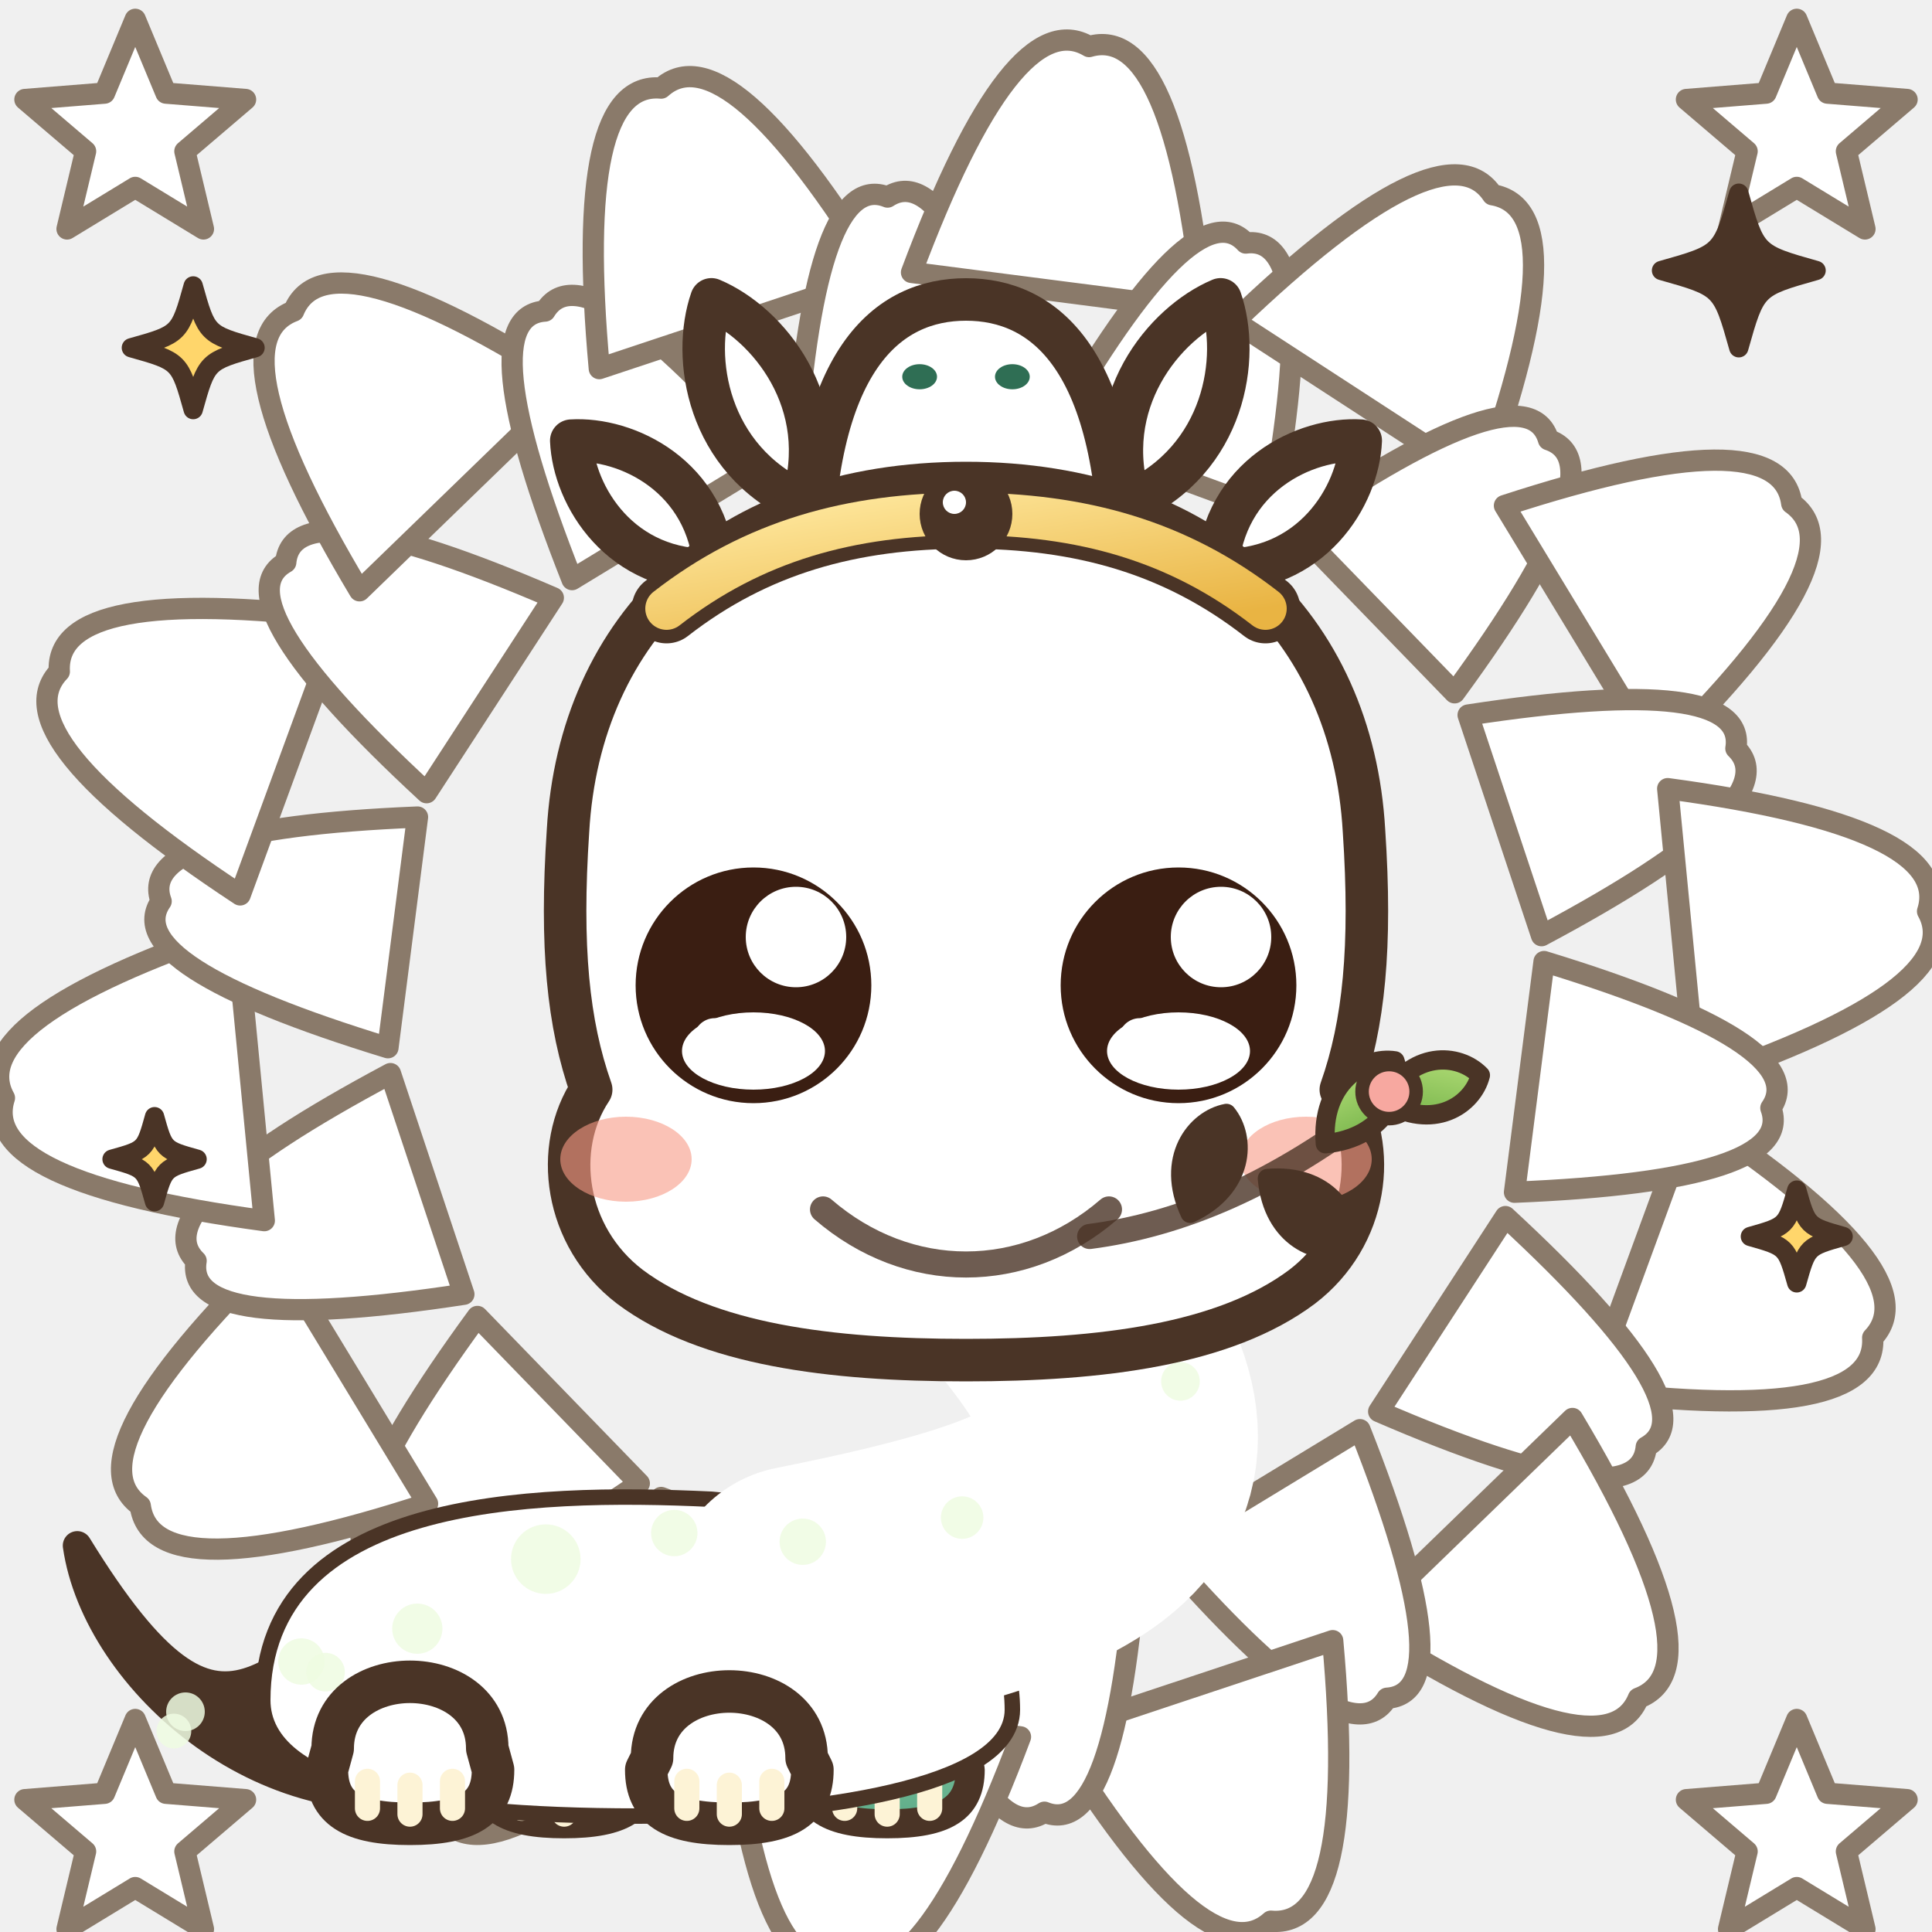
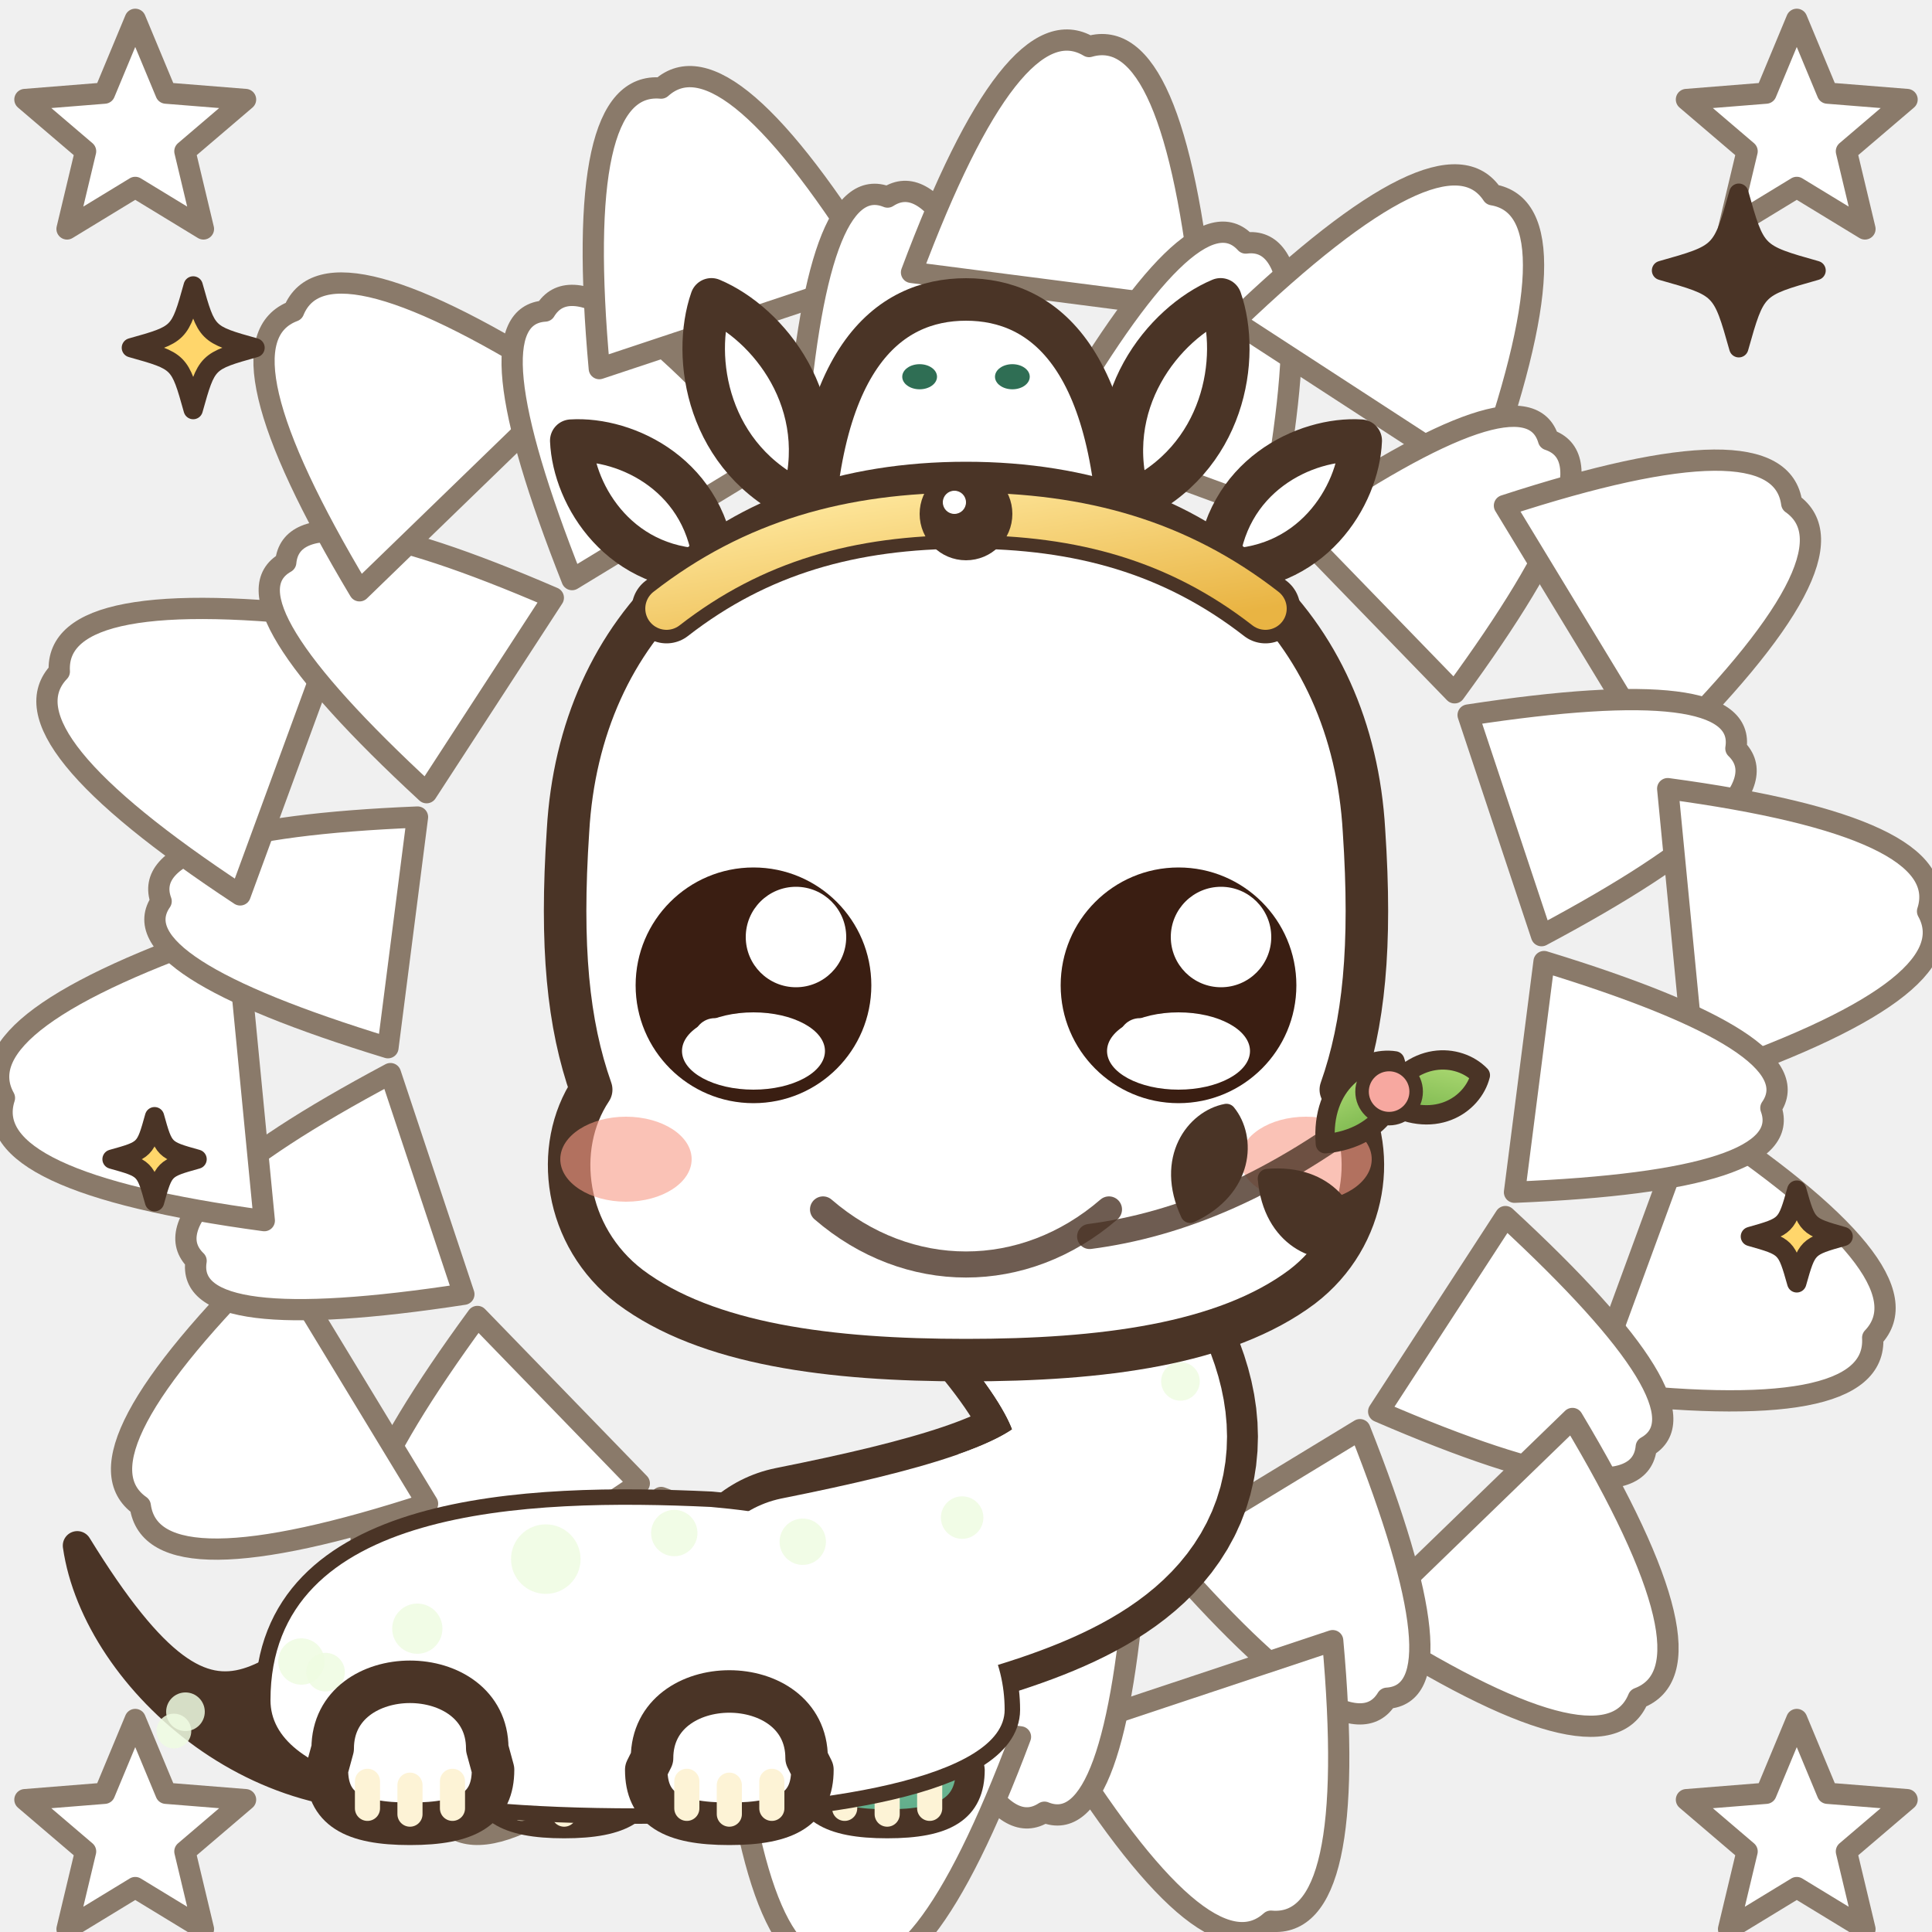
<svg xmlns="http://www.w3.org/2000/svg" viewBox="0 0 100 100" class="drawing" data-page="big-stretch">
  <g class="backdrop" stroke="#8a7a6a" stroke-width="1.1" stroke-linejoin="round">
    <path d="M87.57 57.68Q100.10 65.93 96.93 69.24Q97.20 73.81 82.32 71.99Z" fill="#ffffff" data-kind="fill" data-r="0" />
    <path d="M77.92 62.97Q88.70 72.93 85.21 74.89Q84.83 78.88 71.36 73.06Z" fill="#ffffff" data-kind="fill" data-r="1" />
    <path d="M81.39 73.42Q89.09 86.29 84.80 87.90Q83.07 92.13 70.44 84.03Z" fill="#ffffff" data-kind="fill" data-r="2" />
    <path d="M70.39 74.00Q75.79 87.65 71.79 87.90Q69.72 91.33 60.11 80.25Z" fill="#ffffff" data-kind="fill" data-r="3" />
    <path d="M68.98 84.92Q70.34 99.86 65.78 99.44Q62.38 102.51 54.52 89.73Z" fill="#ffffff" data-kind="fill" data-r="4" />
    <path d="M58.83 80.67Q57.77 95.31 54.06 93.80Q50.70 95.99 46.85 81.83Z" fill="#ffffff" data-kind="fill" data-r="5" />
    <path d="M52.82 89.90Q47.56 103.94 43.63 101.59Q39.24 102.87 37.70 87.95Z" fill="#ffffff" data-kind="fill" data-r="6" />
    <path d="M45.51 81.66Q38.21 94.39 35.52 91.42Q31.54 91.94 34.22 77.51Z" fill="#d9d2c4" />
    <path d="M36.10 87.37Q25.27 97.74 22.75 93.92Q18.23 93.17 23.32 79.06Z" fill="#d9d2c4" />
    <path d="M33.09 76.78Q20.98 85.08 19.85 81.24Q16.04 79.98 24.71 68.14Z" fill="#ffffff" data-kind="fill" data-r="7" />
    <path d="M22.13 77.83Q7.87 82.48 7.26 77.94Q3.52 75.31 14.22 64.80Z" fill="#ffffff" data-kind="fill" data-r="8" />
    <path d="M24.01 66.99Q9.51 69.21 10.15 65.26Q7.26 62.47 20.21 55.57Z" fill="#ffffff" data-kind="fill" data-r="9" />
    <path d="M13.68 63.18Q-1.18 61.18 0.23 56.83Q-1.99 52.83 12.21 48.01Z" fill="#ffffff" data-kind="fill" data-r="10" />
    <path d="M20.08 54.23Q6.05 49.94 8.34 46.65Q6.95 42.89 21.61 42.29Z" fill="#ffffff" data-kind="fill" data-r="11" />
    <path d="M12.43 46.32Q-0.10 38.07 3.07 34.76Q2.80 30.19 17.68 32.01Z" fill="#ffffff" data-kind="fill" data-r="12" />
    <path d="M22.08 41.03Q11.30 31.07 14.79 29.11Q15.17 25.12 28.64 30.94Z" fill="#ffffff" data-kind="fill" data-r="13" />
    <path d="M18.61 30.58Q10.91 17.71 15.20 16.10Q16.93 11.87 29.56 19.97Z" fill="#ffffff" data-kind="fill" data-r="14" />
    <path d="M29.61 30.00Q24.21 16.35 28.21 16.10Q30.28 12.67 39.89 23.75Z" fill="#ffffff" data-kind="fill" data-r="15" />
    <path d="M31.02 19.08Q29.66 4.14 34.22 4.56Q37.62 1.49 45.48 14.27Z" fill="#ffffff" data-kind="fill" data-r="16" />
    <path d="M41.17 23.33Q42.23 8.69 45.94 10.20Q49.30 8.01 53.15 22.17Z" fill="#ffffff" data-kind="fill" data-r="17" />
    <path d="M47.18 14.10Q52.44 0.06 56.37 2.41Q60.76 1.13 62.30 16.05Z" fill="#ffffff" data-kind="fill" data-r="18" />
    <path d="M54.49 22.34Q61.79 9.61 64.48 12.58Q68.46 12.06 65.78 26.49Z" fill="#ffffff" data-kind="fill" data-r="19" />
    <path d="M63.90 16.63Q74.73 6.26 77.25 10.08Q81.77 10.83 76.68 24.94Z" fill="#ffffff" data-kind="fill" data-r="20" />
    <path d="M66.91 27.22Q79.02 18.92 80.15 22.76Q83.96 24.02 75.29 35.86Z" fill="#ffffff" data-kind="fill" data-r="21" />
    <path d="M77.87 26.17Q92.13 21.52 92.74 26.06Q96.48 28.69 85.78 39.20Z" fill="#ffffff" data-kind="fill" data-r="22" />
    <path d="M75.99 37.01Q90.49 34.79 89.85 38.74Q92.74 41.53 79.79 48.43Z" fill="#ffffff" data-kind="fill" data-r="23" />
    <path d="M86.32 40.82Q101.18 42.82 99.77 47.17Q101.99 51.17 87.79 55.99Z" fill="#ffffff" data-kind="fill" data-r="24" />
    <path d="M79.92 49.77Q93.95 54.06 91.66 57.35Q93.05 61.11 78.39 61.71Z" fill="#ffffff" data-kind="fill" data-r="25" />
    <path d="M7.00 1.00L8.59 4.82L12.71 5.15L9.57 7.83L10.53 11.85L7.00 9.70L3.47 11.85L4.43 7.83L1.29 5.15L5.41 4.82Z" fill="#ffffff" data-kind="fill" data-r="26" />
    <path d="M93.00 1.00L94.59 4.82L98.71 5.15L95.57 7.83L96.53 11.85L93.00 9.70L89.47 11.85L90.43 7.83L87.29 5.15L91.41 4.82Z" fill="#ffffff" data-kind="fill" data-r="27" />
    <path d="M7.00 89.00L8.59 92.82L12.71 93.15L9.57 95.83L10.53 99.85L7.00 97.70L3.47 99.85L4.43 95.83L1.29 93.15L5.41 92.82Z" fill="#ffffff" data-kind="fill" data-r="28" />
    <path d="M93.00 89.00L94.59 92.82L98.71 93.15L95.57 95.83L96.53 99.85L93.00 97.70L89.47 99.85L90.43 95.83L87.29 93.15L91.41 92.82Z" fill="#ffffff" data-kind="fill" data-r="29" />
  </g>
  <defs>
    <linearGradient id="stretch-f5-s" gradientUnits="userSpaceOnUse" x1="20" y1="25" x2="80" y2="95">
      <stop offset="0" stop-color="#cdf2d2" />
      <stop offset="1" stop-color="#6cc29c" />
    </linearGradient>
    <linearGradient id="stretch-f5-far" x1="0" y1="0" x2="0" y2="1">
      <stop offset="0" stop-color="#8ccfa9" />
      <stop offset="1" stop-color="#5eab88" />
    </linearGradient>
    <linearGradient id="stretch-f5-gold" x1="0" y1="0" x2="1" y2="1">
      <stop offset="0" stop-color="#ffe9a0" />
      <stop offset="1" stop-color="#e9b443" />
    </linearGradient>
    <linearGradient id="stretch-f5-leaf" x1="0" y1="0" x2="1" y2="1">
      <stop offset="0" stop-color="#b9e27c" />
      <stop offset="1" stop-color="#6fae45" />
    </linearGradient>
    <mask id="stretch-f5-nm" maskUnits="userSpaceOnUse" x="0" y="0" width="100" height="100">
      <path d="M41.55 82.95C56.55 79.95 62.75 77 54 66.5S50 61 50 59" fill="none" stroke="#fff" stroke-width="11" stroke-linejoin="round" stroke-linecap="round" />
    </mask>
  </defs>
  <g stroke-linejoin="round" stroke-linecap="round">
    <path d="M25.2 90C25.2 85.4 33.2 85.4 33.2 90L33.5 91.6C33.5 93.6 32.2 94.4 29.2 94.4S24.9 93.6 24.9 91.6Z" fill="url(#stretch-f5-far)" stroke="#4a3426" stroke-width="1.5" />
    <path d="M27 93.6v-1.4M29.2 93.9v-1.5M31.4 93.6v-1.4" stroke="#fdf3d6" stroke-width="1.3" />
    <path d="M41.92 90C41.92 85.4 49.92 85.4 49.92 90L50.22 91.6C50.22 93.6 48.92 94.4 45.92 94.4S41.62 93.6 41.62 91.6Z" fill="url(#stretch-f5-far)" stroke="#4a3426" stroke-width="1.5" />
    <path d="M43.72 93.6v-1.4M45.92 93.9v-1.5M48.12 93.6v-1.4" stroke="#fdf3d6" stroke-width="1.3" />
    <path d="M21.6 82.05C13.6 85.2 12 93 4 80C5 87 14 95 23.6 92.5Z" fill="#4a3426" stroke="#4a3426" stroke-width="1.5" />
    <path d="M14 88C14 78 27.3 77.55 36.8 78C47.25 78.9 52 83.4 52 88.5C52 92 42.5 93.6 33 93.6C21.6 93.6 14 92 14 88Z" fill="url(#stretch-f5-s)" stroke="#4a3426" stroke-width="1.6" />
-     <path d="M41.55 82.95C56.55 79.95 62.75 77 54 66.5S50 61 50 59" fill="none" stroke="#ffffff" stroke-width="14.2" data-kind="stroke" data-r="30" />
-     <path d="M14 88C14 78 27.3 77.55 36.8 78C47.25 78.9 52 83.4 52 88.5C52 92 42.5 93.6 33 93.6C21.6 93.6 14 92 14 88Z" fill="#ffffff" data-kind="fill" data-r="31" />
-     <path d="M41.55 82.95C56.55 79.95 62.75 77 54 66.5S50 61 50 59" fill="none" stroke="#ffffff" stroke-width="11" data-kind="stroke" data-r="32" />
+     <path d="M41.55 82.95C56.55 79.95 62.75 77 54 66.5S50 61 50 59" fill="none" stroke="#4a3426" stroke-width="14.2" />
+     <path d="M14 88C14 78 27.3 77.55 36.8 78C47.25 78.9 52 83.4 52 88.5C52 92 42.5 93.6 33 93.6C21.6 93.6 14 92 14 88Z" fill="#ffffff" data-kind="fill" data-r="30" />
+     <path d="M41.55 82.95C56.55 79.95 62.75 77 54 66.5S50 61 50 59" fill="none" stroke="#ffffff" stroke-width="11" data-kind="stroke" data-r="31" />
    <g mask="url(#stretch-f5-nm)">
-       <path d="M41.55 82.95C56.55 79.95 62.75 77 54 66.5S50 61 50 59" transform="translate(-4.62 3.74)" fill="none" stroke="#ffffff" stroke-width="5.5" data-kind="stroke" data-r="33" />
+       <path d="M41.55 82.95C56.55 79.95 62.75 77 54 66.5S50 61 50 59" transform="translate(-4.62 3.74)" fill="none" stroke="#ffffff" stroke-width="5.5" data-kind="stroke" data-r="32" />
    </g>
-     <path d="M21.6 89C29.2 86.5 44.4 86 50.1 89.5C46.3 93.4 25.4 93.6 21.6 89Z" fill="#ffffff" data-kind="fill" data-r="34" />
+     <path d="M21.6 89C29.2 86.5 44.4 86 50.1 89.5C46.3 93.4 25.4 93.6 21.6 89Z" fill="#ffffff" data-kind="fill" data-r="33" />
    <circle cx="28.25" cy="80.7" r="1.8" fill="#effbe2" opacity=".85" />
    <circle cx="21.6" cy="84.3" r="1.3" fill="#effbe2" opacity=".85" />
    <circle cx="34.9" cy="79.35" r="1.2" fill="#effbe2" opacity=".85" />
    <circle cx="15.6" cy="86" r="1.2" fill="#effbe2" opacity=".85" />
    <circle cx="49.8" cy="78.55" r="1.1" fill="#effbe2" opacity=".85" />
    <circle cx="9.6" cy="88.6" r="1" fill="#effbe2" opacity=".85" />
    <circle cx="41.55" cy="79.8" r="1.2" fill="#effbe2" opacity=".85" />
    <circle cx="16.85" cy="86.55" r="1" fill="#effbe2" opacity=".85" />
    <circle cx="9" cy="89.6" r="0.9" fill="#effbe2" opacity=".85" />
    <circle cx="61.1" cy="71.5" r="1" fill="#effbe2" opacity=".85" />
-     <path d="M17.22 90.5C17.22 85.9 25.22 85.9 25.22 90.5L25.52 91.6C25.52 93.6 24.22 94.4 21.22 94.4S16.92 93.6 16.92 91.6Z" fill="#ffffff" stroke="#4a3426" stroke-width="2.2" data-kind="fill" data-r="35" stroke-linejoin="round" />
+     <path d="M17.22 90.5C17.22 85.9 25.22 85.9 25.22 90.5L25.52 91.6C25.52 93.6 24.22 94.4 21.22 94.4S16.92 93.6 16.92 91.6Z" fill="#ffffff" stroke="#4a3426" stroke-width="2.2" data-kind="fill" data-r="34" stroke-linejoin="round" />
    <path d="M19.02 93.6v-1.4M21.22 93.9v-1.5M23.42 93.6v-1.4" stroke="#fdf3d6" stroke-width="1.3" />
-     <path d="M33.75 91C33.75 86.4 41.75 86.4 41.75 91L42.05 91.6C42.05 93.6 40.75 94.4 37.75 94.4S33.45 93.6 33.45 91.6Z" fill="#ffffff" stroke="#4a3426" stroke-width="2.2" data-kind="fill" data-r="36" stroke-linejoin="round" />
+     <path d="M33.75 91C33.75 86.4 41.75 86.4 41.75 91L42.05 91.6C42.05 93.6 40.75 94.4 37.75 94.4S33.45 93.6 33.45 91.6Z" fill="#ffffff" stroke="#4a3426" stroke-width="2.2" data-kind="fill" data-r="35" stroke-linejoin="round" />
    <path d="M35.55 93.6v-1.4M37.75 93.9v-1.5M39.95 93.6v-1.4" stroke="#fdf3d6" stroke-width="1.3" />
-     <path d="M42 30C42 18.5 46 15.5 50 15.5S58 18.5 58 30Z" fill="#ffffff" stroke="#4a3426" stroke-width="2.2" data-kind="fill" data-r="37" stroke-linejoin="round" />
-     <path d="M0 0C-3.4 -3.5 -2.04 -8 0 -10C2.04 -8 3.4 -3.5 0 0Z" transform="translate(37 29.5) rotate(-48)" fill="#ffffff" stroke="#4a3426" stroke-width="2.2" data-kind="fill" data-r="38" stroke-linejoin="round" />
-     <path d="M0 0C-3.4 -3.5 -2.04 -8 0 -10C2.04 -8 3.4 -3.5 0 0Z" transform="translate(63 29.5) rotate(48)" fill="#ffffff" stroke="#4a3426" stroke-width="2.2" data-kind="fill" data-r="39" stroke-linejoin="round" />
-     <path d="M0 0C-3.6 -4.02 -2.16 -9.2 0 -11.5C2.16 -9.2 3.6 -4.02 0 0Z" transform="translate(41.5 26) rotate(-24)" fill="#ffffff" stroke="#4a3426" stroke-width="2.2" data-kind="fill" data-r="40" stroke-linejoin="round" />
-     <path d="M0 0C-3.6 -4.02 -2.16 -9.2 0 -11.5C2.16 -9.2 3.6 -4.02 0 0Z" transform="translate(58.5 26) rotate(24)" fill="#ffffff" stroke="#4a3426" stroke-width="2.2" data-kind="fill" data-r="41" stroke-linejoin="round" />
-     <path d="M50 25C62.5 25 70 32.5 70.6 43 71 49 70.6 53 69.4 56.4 71.4 59.4 70.8 64 67.4 66.6 63.4 69.6 57 70.4 50 70.4S36.6 69.6 32.6 66.6C29.2 64 28.6 59.4 30.6 56.4 29.4 53 29 49 29.4 43 30 32.5 37.5 25 50 25Z" fill="#ffffff" stroke="#4a3426" stroke-width="2.2" data-kind="fill" data-r="42" stroke-linejoin="round" />
-     <path d="M50 57.2C58.6 57.2 66.6 58.4 67.6 62.2 68.4 66 61 69.2 50 69.2S31.6 66 32.4 62.2C33.4 58.4 41.4 57.2 50 57.2Z" fill="#ffffff" data-kind="fill" data-r="43" />
+     <path d="M42 30C42 18.5 46 15.5 50 15.5S58 18.5 58 30Z" fill="#ffffff" stroke="#4a3426" stroke-width="2.2" data-kind="fill" data-r="36" stroke-linejoin="round" />
+     <path d="M0 0C-3.4 -3.5 -2.04 -8 0 -10C2.04 -8 3.4 -3.5 0 0Z" transform="translate(37 29.5) rotate(-48)" fill="#ffffff" stroke="#4a3426" stroke-width="2.2" data-kind="fill" data-r="37" stroke-linejoin="round" />
+     <path d="M0 0C-3.4 -3.5 -2.04 -8 0 -10C2.04 -8 3.4 -3.5 0 0Z" transform="translate(63 29.5) rotate(48)" fill="#ffffff" stroke="#4a3426" stroke-width="2.2" data-kind="fill" data-r="38" stroke-linejoin="round" />
+     <path d="M0 0C-3.6 -4.02 -2.16 -9.2 0 -11.5C2.16 -9.2 3.6 -4.02 0 0Z" transform="translate(41.5 26) rotate(-24)" fill="#ffffff" stroke="#4a3426" stroke-width="2.2" data-kind="fill" data-r="39" stroke-linejoin="round" />
+     <path d="M0 0C-3.6 -4.02 -2.16 -9.2 0 -11.5C2.16 -9.2 3.6 -4.02 0 0Z" transform="translate(58.5 26) rotate(24)" fill="#ffffff" stroke="#4a3426" stroke-width="2.2" data-kind="fill" data-r="40" stroke-linejoin="round" />
+     <path d="M50 25C62.5 25 70 32.5 70.6 43 71 49 70.6 53 69.4 56.4 71.4 59.4 70.8 64 67.4 66.6 63.4 69.6 57 70.4 50 70.4S36.6 69.6 32.6 66.6C29.2 64 28.6 59.4 30.6 56.4 29.4 53 29 49 29.4 43 30 32.5 37.5 25 50 25Z" fill="#ffffff" stroke="#4a3426" stroke-width="2.2" data-kind="fill" data-r="41" stroke-linejoin="round" />
+     <path d="M50 57.2C58.6 57.2 66.6 58.4 67.6 62.2 68.4 66 61 69.2 50 69.2S31.6 66 32.4 62.2C33.4 58.4 41.4 57.2 50 57.2Z" fill="#ffffff" data-kind="fill" data-r="42" />
    <path d="M34.5 31.5C39 28 44 26.6 50 26.6S61 28 65.5 31.5" fill="none" stroke="#4a3426" stroke-width="3.6" />
    <path d="M34.5 31.5C39 28 44 26.6 50 26.6S61 28 65.5 31.5" fill="none" stroke="url(#stretch-f5-gold)" stroke-width="2.2" />
    <circle cx="50" cy="26.6" r="2" fill="#4a3426" stroke="#4a3426" stroke-width=".8" />
    <circle cx="49.4" cy="26" r=".6" fill="#fff" />
    <ellipse cx="47.6" cy="19.5" rx=".9" ry=".65" fill="#2f6e54" />
    <ellipse cx="52.4" cy="19.5" rx=".9" ry=".65" fill="#2f6e54" />
    <circle cx="39" cy="51" r="6.1" fill="#3a1e12" />
-     <ellipse cx="39" cy="54.4" rx="3.7" ry="2" fill="#ffffff" data-kind="fill" data-r="44" />
+     <ellipse cx="39" cy="54.4" rx="3.7" ry="2" fill="#ffffff" data-kind="fill" data-r="43" />
    <circle cx="41.2" cy="48.5" r="2.6" fill="#fff" />
    <circle cx="37" cy="53.8" r="1.1" fill="#fff" />
    <circle cx="61" cy="51" r="6.1" fill="#3a1e12" />
-     <ellipse cx="61" cy="54.4" rx="3.7" ry="2" fill="#ffffff" data-kind="fill" data-r="44" />
+     <ellipse cx="61" cy="54.4" rx="3.7" ry="2" fill="#ffffff" data-kind="fill" data-r="43" />
    <circle cx="63.2" cy="48.5" r="2.6" fill="#fff" />
    <circle cx="59" cy="53.8" r="1.1" fill="#fff" />
    <ellipse cx="32.4" cy="60" rx="3.4" ry="2.2" fill="#f79a86" opacity=".6" />
    <ellipse cx="67.6" cy="60" rx="3.4" ry="2.2" fill="#f79a86" opacity=".6" />
    <path d="M42.6 62.6c4.4 3.8 10.4 3.8 14.8 0" fill="none" stroke="#4a3426" stroke-width="1.35" stroke-opacity="0.8" />
    <path d="M56.4 64C61 63.4 66 61.4 71.6 57" fill="none" stroke="#4a3426" stroke-width="1.3" stroke-opacity="0.8" />
    <path d="M0 0C-2.2 -2.2 -1.4 -4.67 0 -5.5C1.4 -4.67 2.2 -2.2 0 0Z" transform="translate(61.6 62.8) rotate(20)" fill="#4a3426" stroke="#4a3426" stroke-width="1" />
    <path d="M0 0C-2.2 -2.2 -1.4 -4.67 0 -5.5C1.4 -4.67 2.2 -2.2 0 0Z" transform="translate(65.6 61) rotate(130)" fill="#4a3426" stroke="#4a3426" stroke-width="1" />
    <path d="M0 0C-2.2 -2.24 -1.4 -4.76 0 -5.6C1.4 -4.76 2.2 -2.24 0 0Z" transform="translate(68.6 59.2) rotate(40)" fill="url(#stretch-f5-leaf)" stroke="#4a3426" stroke-width="1" />
    <path d="M0 0C-2.2 -2.08 -1.4 -4.42 0 -5.2C1.4 -4.42 2.2 -2.08 0 0Z" transform="translate(71.6 57) rotate(75)" fill="url(#stretch-f5-leaf)" stroke="#4a3426" stroke-width="1" />
    <circle cx="71.9" cy="56.5" r="1.4" fill="#f7a8a0" stroke="#4a3426" stroke-width=".7" />
  </g>
  <path d="M90 10C90.88 13.12 90.88 13.12 94 14C90.88 14.88 90.88 14.88 90 18C89.12 14.88 89.12 14.88 86 14C89.12 13.12 89.12 13.12 90 10Z" fill="#4a3426" stroke="#4a3426" stroke-width="1" stroke-linejoin="round" />
  <path d="M10 14.8C10.7 17.3 10.7 17.3 13.2 18C10.7 18.7 10.7 18.7 10 21.2C9.3 18.7 9.3 18.7 6.8 18C9.3 17.3 9.3 17.3 10 14.8Z" fill="#ffd66b" stroke="#4a3426" stroke-width="1" stroke-linejoin="round" />
  <path d="M93 61.6C93.53 63.47 93.53 63.47 95.4 64C93.53 64.53 93.53 64.53 93 66.4C92.47 64.53 92.47 64.53 90.6 64C92.47 63.47 92.47 63.47 93 61.6Z" fill="#ffd66b" stroke="#4a3426" stroke-width="1" stroke-linejoin="round" />
  <path d="M8 57.8C8.48 59.52 8.48 59.52 10.2 60C8.48 60.48 8.48 60.48 8 62.2C7.52 60.48 7.52 60.48 5.8 60C7.52 59.52 7.52 59.52 8 57.8Z" fill="#ffd66b" stroke="#4a3426" stroke-width="1" stroke-linejoin="round" />
</svg>
